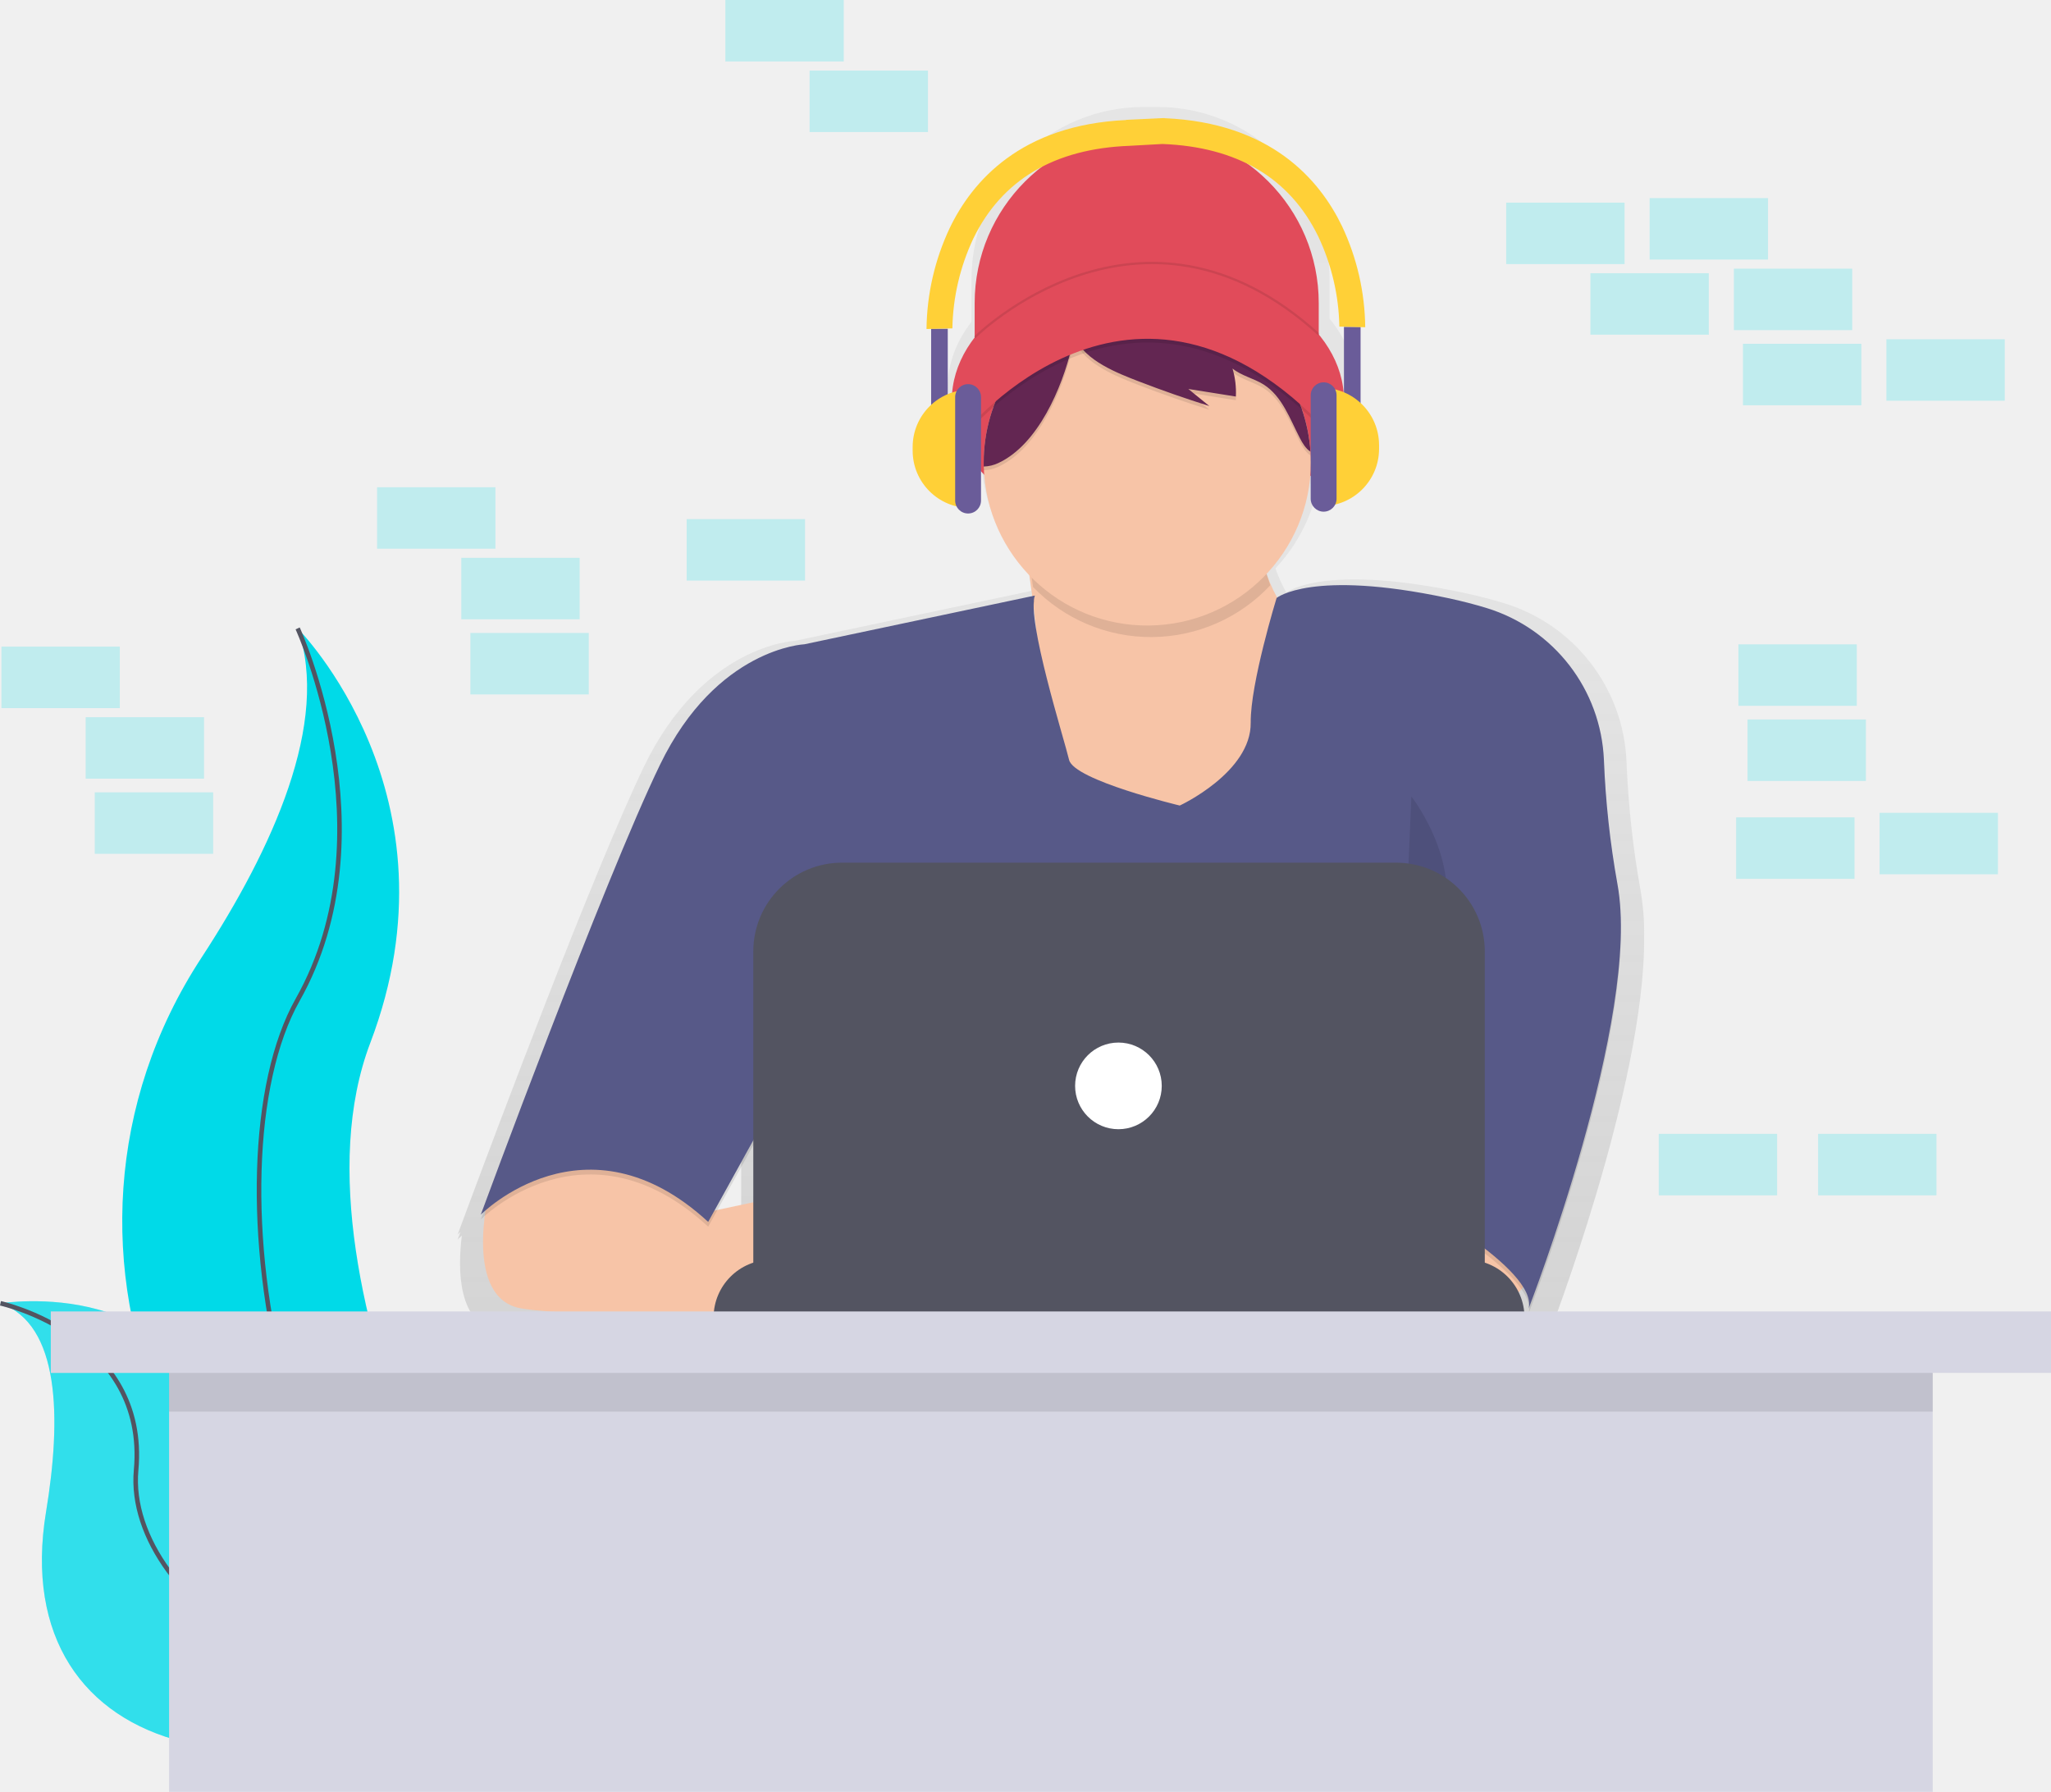
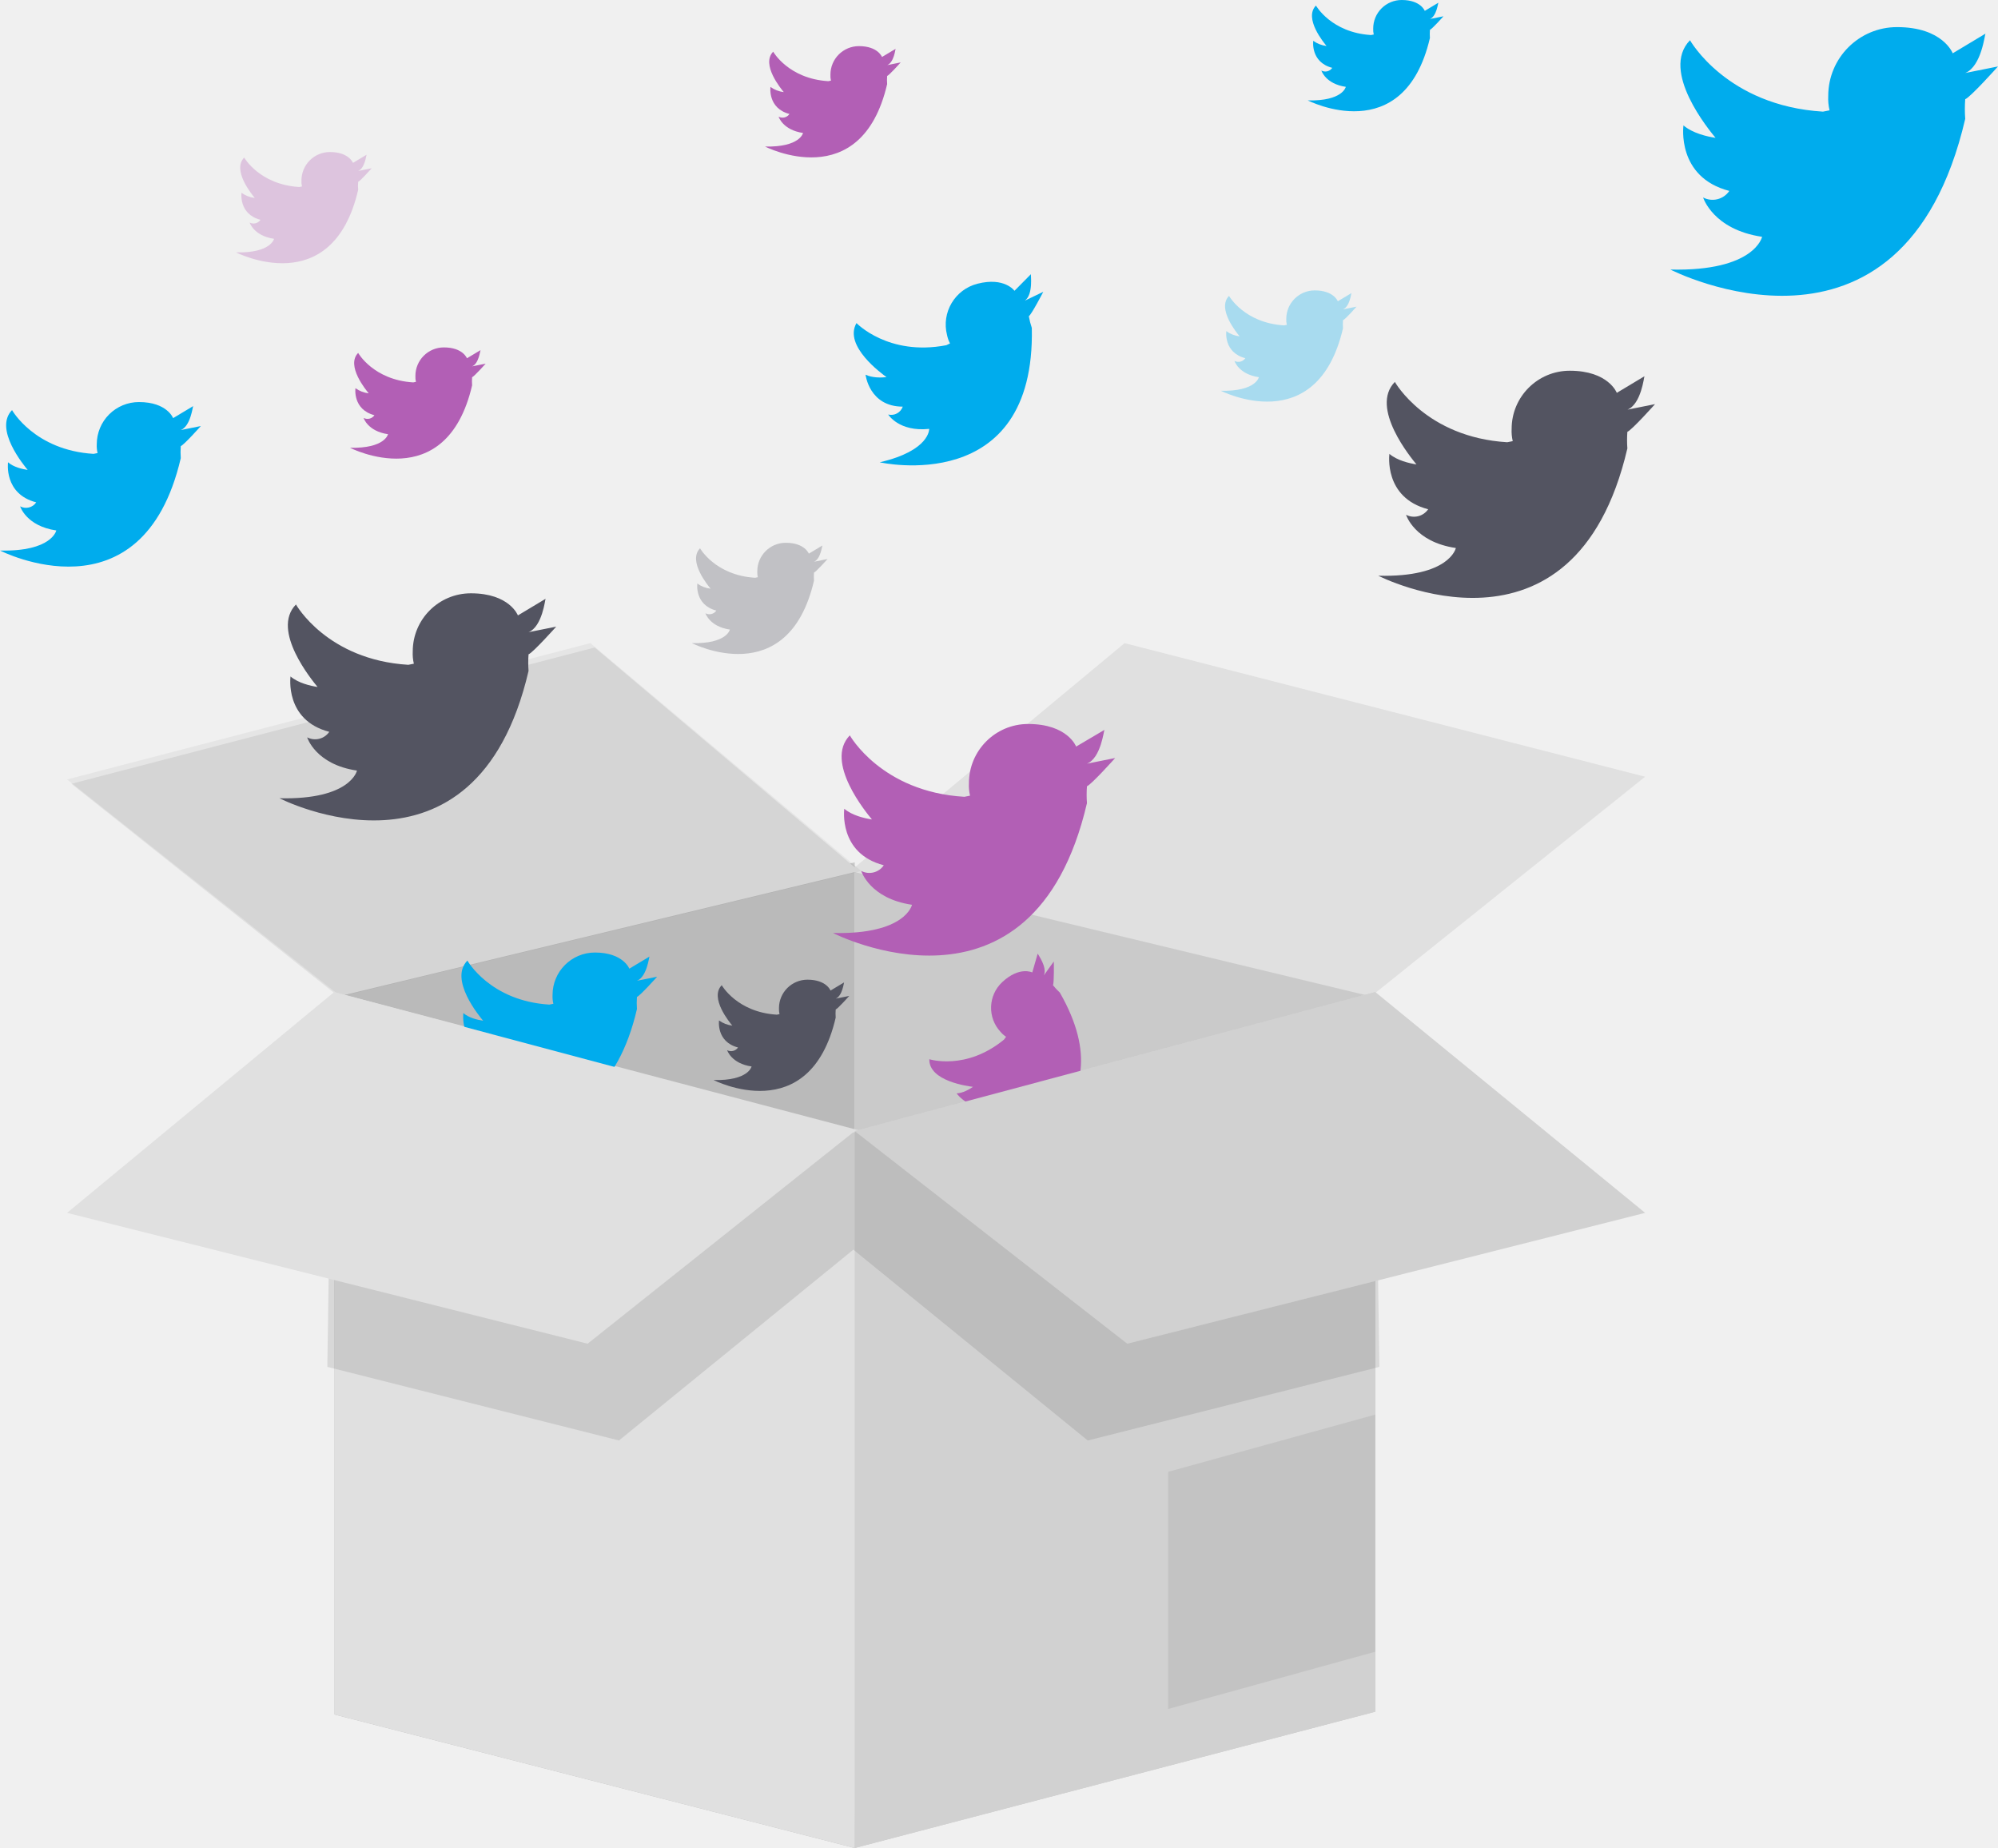
- <svg xmlns="http://www.w3.org/2000/svg" id="6088ba52-b752-42bb-ac91-0a74df332082" data-name="Layer 1" width="900.94" height="787" viewBox="0 0 900.94 787">
-   <defs>
-     <linearGradient id="33dd52eb-d837-4874-aadb-63a17bd6edfc" x1="611.05" y1="646" x2="611.05" y2="103.5" gradientUnits="userSpaceOnUse">
-       <stop offset="0" stop-color="gray" stop-opacity="0.25" />
-       <stop offset="0.54" stop-color="gray" stop-opacity="0.12" />
-       <stop offset="1" stop-color="gray" stop-opacity="0.1" />
-     </linearGradient>
-   </defs>
-   <rect x="763.63" y="283" width="52" height="27" fill="#00dae8" opacity="0.2" />
-   <rect x="767.63" y="316" width="52" height="27" fill="#00dae8" opacity="0.2" />
-   <rect x="724.63" y="87" width="52" height="27" fill="#00dae8" opacity="0.2" />
-   <rect x="761.63" y="118" width="52" height="27" fill="#00dae8" opacity="0.2" />
-   <rect x="661.63" y="89" width="52" height="27" fill="#00dae8" opacity="0.2" />
-   <rect x="828.63" y="149" width="52" height="27" fill="#00dae8" opacity="0.2" />
-   <rect x="765.63" y="151" width="52" height="27" fill="#00dae8" opacity="0.2" />
-   <rect x="698.63" y="120" width="52" height="27" fill="#00dae8" opacity="0.2" />
-   <rect x="825.63" y="357" width="52" height="27" fill="#00dae8" opacity="0.2" />
-   <rect x="762.63" y="359" width="52" height="27" fill="#00dae8" opacity="0.2" />
-   <path d="M280.17,332.5s73.29,73.29,31.92,182S383,804.14,383,804.14s-1.2-.18-3.43-.57C229.05,777,154.26,604.85,238,477,269.08,429.41,294.62,373.64,280.17,332.5Z" transform="translate(-149.42 -56.5)" fill="#00dae8" />
-   <path d="M280.17,332.5s41.37,89.84,0,163.12-7.09,279,102.84,308.52" transform="translate(-149.42 -56.5)" fill="none" stroke="#535461" stroke-miterlimit="10" stroke-width="2" />
-   <path d="M149.63,628.92s83.63-13.32,91.25,61.63S401.7,775.89,401.7,775.89s-1,.68-2.87,1.91c-126.49,83-247.4,52.89-229.17-57.36C176.43,679.45,175.87,638.28,149.63,628.92Z" transform="translate(-149.42 -56.5)" fill="#00dae8" />
-   <path d="M149.63,628.92s83.63-13.32,91.25,61.63S401.7,775.89,401.7,775.89s-1,.68-2.87,1.91c-126.49,83-247.4,52.89-229.17-57.36C176.43,679.45,175.87,638.28,149.63,628.92Z" transform="translate(-149.42 -56.5)" fill="#f5f5f5" opacity="0.2" />
-   <path d="M149.63,628.92s64.91,14.25,59.58,73.27S305.61,832,401.7,775.89" transform="translate(-149.42 -56.5)" fill="none" stroke="#535461" stroke-miterlimit="10" stroke-width="2" />
-   <rect x="0.63" y="284" width="52" height="27" fill="#00dae8" opacity="0.2" />
-   <rect x="37.63" y="315" width="52" height="27" fill="#00dae8" opacity="0.2" />
-   <rect x="318.63" width="52" height="27" fill="#00dae8" opacity="0.2" />
-   <rect x="728.63" y="498" width="52" height="27" fill="#00dae8" opacity="0.2" />
-   <rect x="41.63" y="348" width="52" height="27" fill="#00dae8" opacity="0.2" />
-   <rect x="355.63" y="31" width="52" height="27" fill="#00dae8" opacity="0.2" />
-   <rect x="165.63" y="214" width="52" height="27" fill="#00dae8" opacity="0.2" />
-   <rect x="202.63" y="245" width="52" height="27" fill="#00dae8" opacity="0.2" />
-   <rect x="301.63" y="228" width="52" height="27" fill="#00dae8" opacity="0.2" />
-   <rect x="206.63" y="278" width="52" height="27" fill="#00dae8" opacity="0.2" />
-   <rect x="798.63" y="498" width="52" height="27" fill="#00dae8" opacity="0.2" />
-   <path d="M870.07,447.61a412.25,412.25,0,0,1-6.18-56.71h0a76,76,0,0,0-53.46-69.38c-5.46-1.68-11.47-3.25-18.11-4.66-58.2-12.36-75.88-1.57-77.89-.15A74.63,74.63,0,0,1,710,307.1c-.1-.34-.19-.68-.29-1a74.51,74.51,0,0,0,19.91-44.89c9.71-9.84,15.38-21.72,15.38-34.51,0-11-4.2-21.32-11.55-30.25V179.07a75.57,75.57,0,0,0-75.57-75.57h-6.13a75.57,75.57,0,0,0-75.57,75.57v18.73c-6.67,8.61-10.45,18.44-10.45,28.88,0,12.52,5.44,24.16,14.78,33.88a74.52,74.52,0,0,0,20.74,46.34c.41,2.84.83,5.89,1.24,9.11L498.39,338s-40.14,1.65-66,55C410.52,438.19,367,554.29,354.11,588.85h0c-2.33,6.26-3.65,9.85-3.65,9.85s.43-.43,1.24-1.17l-1.24,3.37s.63-.64,1.83-1.69c-1.82,14.46-2.08,39.29,16.86,42.38,15.88,2.59,56.8,3.66,87.71,4.09v0H459c20.49.27,36.08.27,36.08.27v-.27H827.52v-3.41a22.91,22.91,0,0,0-1.83-9l.46-.56a18.25,18.25,0,0,1,3.45,8,8,8,0,0,1-.16.84l.2-.51a8.56,8.56,0,0,1-.2,2.71s42.65-109.89,42.19-175.51A111.17,111.17,0,0,0,870.07,447.61ZM604.22,330.86a76.25,76.25,0,0,1-1.06-9.48s0-.06,0-.09C603.53,324.38,603.89,327.58,604.22,330.86ZM475,566.9v26.19L458.6,596.6Z" transform="translate(-149.42 -56.5)" fill="url(#33dd52eb-d837-4874-aadb-63a17bd6edfc)" />
-   <path d="M503.71,57.57h0a75.57,75.57,0,0,1,75.57,75.57v32.24a0,0,0,0,1,0,0H428.14a0,0,0,0,1,0,0V133.14A75.57,75.57,0,0,1,503.71,57.57Z" fill="#e14b5a" />
-   <ellipse cx="504.24" cy="175.95" rx="86.14" ry="59.19" fill="#e14b5a" />
-   <path d="M598.44,289.79s18,94.07,0,119.44,55,35.41,55,35.41L729,417.16l10.57-67.65s-46-25.9-36.47-78.22Z" transform="translate(-149.42 -56.5)" fill="#f7c4a7" />
-   <path d="M821.46,606.89s4.76,20.61-21.14,24.31a146.45,146.45,0,0,1-46.08-.55l-5.71-51.77h60.25Z" transform="translate(-149.42 -56.5)" fill="#f7c4a7" />
-   <path d="M364.12,580.51S352.68,627,378.58,631.2s121,4.23,121,4.23v-55l-43.06,9.2L416.1,550.87Z" transform="translate(-149.42 -56.5)" fill="#f7c4a7" />
-   <path d="M604,320.18l-101.21,21.4s-38.58,1.59-63.42,52.85-78.75,197.66-78.75,197.66,46-46.51,99.89,3.17l35.94-65-7.93,103.06H767V584.69s58.13,31.18,53.91,48.62c0,0,49.75-128.18,39-186.43a396.18,396.18,0,0,1-5.94-54.5h0a73,73,0,0,0-51.38-66.67c-5.24-1.61-11-3.12-17.4-4.47-59.72-12.68-75,0-75,0s-11.57,37.64-11.36,54.7c.26,21.93-31.18,36.47-31.18,36.47s-46.51-11.1-48.62-20.08S600.28,330.75,604,320.18Z" transform="translate(-149.42 -56.5)" opacity="0.1" />
-   <path d="M604,318.07l-101.21,21.4s-38.58,1.59-63.42,52.85S360.61,590,360.61,590s46-46.51,99.89,3.17l35.94-65L488.51,631.2H767V582.58s58.13,31.18,53.91,48.62c0,0,49.75-128.18,39-186.43a396.18,396.18,0,0,1-5.94-54.5h0a73,73,0,0,0-51.38-66.67c-5.24-1.61-11-3.12-17.4-4.47-59.72-12.68-75,0-75,0s-11.57,37.64-11.36,54.7c.26,21.93-31.18,36.47-31.18,36.47s-46.51-11.1-48.62-20.08S600.28,328.64,604,318.07Z" transform="translate(-149.42 -56.5)" fill="#575988" />
-   <path d="M707.42,313.58a71.53,71.53,0,0,1-2.76-37.52L600,294.55s1.51,7.91,3.22,19.76a71.86,71.86,0,0,0,104.18-.73Z" transform="translate(-149.42 -56.5)" opacity="0.1" />
-   <path d="M725.27,259.67a71.88,71.88,0,0,1-143.73,1.74c0-.58,0-1.16,0-1.74a71.89,71.89,0,0,1,40.29-64.59q3.23-1.58,6.64-2.84a72.39,72.39,0,0,1,37-3.44h0a71.82,71.82,0,0,1,59.61,66.1Q725.27,257.27,725.27,259.67Z" transform="translate(-149.42 -56.5)" fill="#f7c4a7" />
-   <g opacity="0.1">
-     <path d="M628.36,193.93l.1-.06q-3.41,1.26-6.64,2.84a71.89,71.89,0,0,0-40.29,64.59c0,.58,0,1.16,0,1.74a16,16,0,0,0,6.45-1.55c17.52-8.18,28-33.2,32.16-50.65C621.64,204.59,623.05,197.55,628.36,193.93Z" transform="translate(-149.42 -56.5)" />
-     <path d="M683.37,195.94a71.28,71.28,0,0,0-17.87-5.51,23.06,23.06,0,0,1,12.83,8.06,32.86,32.86,0,0,1,3.93,7,72.07,72.07,0,0,0-60.45,1.25c4.51,9.89,18.5,15.28,27.84,18.89q15.34,5.92,31,10.83l-9.24-7.5,20.87,3.32a36.15,36.15,0,0,0-1.46-12.3c4,3.22,9.3,4.3,13.64,7,8.13,5.13,11.52,15,15.95,23.55,1.17,2.26,2.55,4.57,4.66,6A71.91,71.91,0,0,0,683.37,195.94Z" transform="translate(-149.42 -56.5)" />
-   </g>
-   <path d="M628.36,192.3l.1-.06q-3.41,1.26-6.64,2.84a71.89,71.89,0,0,0-40.29,64.59c0,.58,0,1.16,0,1.74a16,16,0,0,0,6.45-1.55c17.52-8.18,28-33.2,32.16-50.65C621.64,203,623.05,195.93,628.36,192.3Z" transform="translate(-149.42 -56.5)" fill="#632652" />
-   <path d="M683.37,194.32a71.28,71.28,0,0,0-17.87-5.51,23.06,23.06,0,0,1,12.83,8.06,32.86,32.86,0,0,1,3.93,7,72.07,72.07,0,0,0-60.45,1.25c4.51,9.89,18.5,15.28,27.84,18.89q15.34,5.92,31,10.83l-9.24-7.5,20.87,3.32a36.15,36.15,0,0,0-1.46-12.3c4,3.22,9.3,4.3,13.64,7,8.13,5.13,11.52,15,15.95,23.55,1.17,2.26,2.55,4.57,4.66,6A71.91,71.91,0,0,0,683.37,194.32Z" transform="translate(-149.42 -56.5)" fill="#632652" />
-   <path d="M573.33,247.82s74-92,159.61,0l-7.4-20.61s-40.17-58.66-68.7-46-56.55,21.67-56.55,21.67Z" transform="translate(-149.42 -56.5)" opacity="0.1" />
-   <path d="M573.33,246.19s74-92,159.61,0l-7.4-20.61s-40.17-58.66-68.7-46-56.55,21.67-56.55,21.67Z" transform="translate(-149.42 -56.5)" fill="#e14b5a" />
-   <path d="M512.55,444.38s-15.85,42.28,6.34,80.33-19.55,53.91-19.55,53.91" transform="translate(-149.42 -56.5)" opacity="0.1" />
-   <path d="M769.4,406.33s27.48,34.88,9.51,66.06S762,578.62,762,578.62" transform="translate(-149.42 -56.5)" opacity="0.1" />
-   <path d="M338.82,553.3H644.29a25.37,25.37,0,0,1,25.37,25.37v0a0,0,0,0,1,0,0H313.46a0,0,0,0,1,0,0v0A25.37,25.37,0,0,1,338.82,553.3Z" fill="#535461" />
-   <path d="M369.9,378.89H613.22a39,39,0,0,1,39,39V559.11a0,0,0,0,1,0,0H330.9a0,0,0,0,1,0,0V417.89A39,39,0,0,1,369.9,378.89Z" fill="#535461" />
-   <circle cx="491.29" cy="476.93" r="19.03" fill="#fff" />
-   <path d="M577.56,204.7s72.72-72.68,151.15-1.33" transform="translate(-149.42 -56.5)" fill="none" stroke="#000" stroke-miterlimit="10" opacity="0.1" />
-   <rect x="590.36" y="143.57" width="7.3" height="41.39" fill="#6a5c99" />
-   <path d="M580.62,170.35h0a25.16,25.16,0,0,1,25.16,25.16v1.62a25.16,25.16,0,0,1-25.16,25.16h0a0,0,0,0,1,0,0V170.35a0,0,0,0,1,0,0Z" fill="#ffd037" />
-   <rect x="575.75" y="167.92" width="11.36" height="56.81" rx="5.68" ry="5.68" fill="#6a5c99" />
-   <rect x="558.44" y="200.88" width="7.3" height="41.39" transform="translate(974.76 386.65) rotate(-180)" fill="#6a5c99" />
-   <path d="M550.32,227.66h0a25.16,25.16,0,0,1,25.16,25.16v1.62a25.16,25.16,0,0,1-25.16,25.16h0a0,0,0,0,1,0,0V227.66A0,0,0,0,1,550.32,227.66Z" transform="translate(976.38 450.76) rotate(180)" fill="#ffd037" />
-   <rect x="568.99" y="225.23" width="11.36" height="56.81" rx="5.68" ry="5.68" transform="translate(999.92 450.76) rotate(-180)" fill="#6a5c99" />
-   <path d="M738.92,155.83c-9.89-20.56-31.43-45.42-77.86-47.41v-.06l-.56,0h0l-16.45.78v.08c-46.12,2.12-67.56,26.89-77.42,47.38A106.59,106.59,0,0,0,556.41,201l5.68-.14,5.68-.13A96.65,96.65,0,0,1,577,161.21c12.52-25.72,35.56-39.39,68.47-40.66h0l14.55-.81h0C692.95,121,716,134.69,728.51,160.4a96.65,96.65,0,0,1,9.25,39.54l5.68.13,5.68.14A106.59,106.59,0,0,0,738.92,155.83Z" transform="translate(-149.42 -56.5)" fill="#ffd037" />
-   <rect x="74.28" y="579" width="774.71" height="208" fill="#d6d6e3" />
-   <rect x="74.28" y="593" width="774.71" height="27" opacity="0.1" />
-   <rect x="22.31" y="576" width="878.63" height="27" fill="#d6d6e3" />
+ <svg xmlns="http://www.w3.org/2000/svg" id="5315dcf4-9ab7-45f5-a3d8-2e76525705db" data-name="Layer 1" width="813.15" height="752" viewBox="0 0 813.15 752">
+   <polygon points="559.73 403.7 347.86 352.67 347.86 752 559.73 696.54 559.73 403.7" fill="#e0e0e0" />
+   <polygon points="559.73 403.7 347.86 352.67 347.86 752 559.73 696.54 559.73 403.7" opacity="0.1" />
+   <polygon points="135.99 403.7 347.86 352.67 347.86 752 135.99 697.65 135.99 403.7" fill="#e0e0e0" />
+   <polygon points="135.99 401.93 347.86 350.91 347.86 752 135.99 697.65 135.99 401.93" opacity="0.17" />
+   <polygon points="346.09 354.44 457.68 261.71 669.54 316.07 557.96 405.46 346.09 354.44" fill="#e0e0e0" />
+   <polygon points="29.05 318.94 137.76 405.46 349.62 354.44 242.03 263.48 29.05 318.94" fill="#e0e0e0" />
+   <polygon points="27.29 317.18 138.64 405.46 350.51 354.44 240.26 261.71 27.29 317.18" opacity="0.05" />
+   <polygon points="135.99 403.7 135.99 697.65 347.86 752 350.72 460.27 135.99 403.7" fill="#e0e0e0" />
+   <polygon points="559.73 696.54 347.86 752 347.86 460.27 559.73 403.7 559.73 696.54" fill="#e0e0e0" />
+   <polygon points="559.73 696.54 347.86 752 347.86 460.27 559.73 403.7 559.73 696.54" opacity="0.07" />
+   <polygon points="475.42 598.92 475.42 695.43 559.73 672.13 559.73 575.63 475.42 598.92" opacity="0.07" />
+   <polygon points="133.22 556.22 251.91 586.17 347.31 508.52 347.31 460.82 135.44 407.58 133.22 556.22" opacity="0.1" />
+   <polygon points="561.39 556.22 442.7 586.17 347.31 508.52 347.31 460.82 559.17 407.58 561.39 556.22" opacity="0.1" />
+   <path d="M452.66,473.1l8.21-1.64s-6.9,7.72-8.21,8.21h0a33.05,33.05,0,0,0,0,4.93c-15.77,67.69-73.93,37.79-73.93,37.79,21.19.49,23-8.21,23-8.21-12.32-1.81-14.79-9.86-14.79-9.86a5.08,5.08,0,0,0,6.57-1.64c-13.31-3.45-11.5-16.43-11.5-16.43,2.3,2,5.91,2.79,8.05,3.12-1.48-1.81-14-16.76-6.41-24.48,0,0,9.2,16.43,33.35,17.91l1.64-.33a12.89,12.89,0,0,1-.33-3.61,17.25,17.25,0,0,1,17.25-17.25c11.5,0,14,6.57,14,6.57l8.21-4.93C457.59,463.24,456.77,471.46,452.66,473.1Z" transform="translate(-193.43 -74)" fill="#00aced" />
+   <polygon points="135.99 403.7 27.29 493.55 239.15 546.79 347.86 460.27 135.99 403.7" fill="#e0e0e0" />
+   <path d="M618.25,470.91l4.06-5.65s.18,8.6-.34,9.65h0a27.47,27.47,0,0,0,2.79,3c28.77,50.08-23.53,64.86-23.53,64.86,13.16-11.71,9.33-18,9.33-18C602,530.62,596,527.12,596,527.12a4.22,4.22,0,0,0,3.06-4.72c-10,5.44-16.3-3.47-16.3-3.47,2.52-.1,5.18-1.65,6.66-2.66-1.92-.26-18-2.27-17.77-11.25,0,0,14.9,4.77,30.42-8l.81-1.13a10.71,10.71,0,0,1-2.25-2,14.33,14.33,0,0,1,.71-20.26c7-6.52,12.21-3.92,12.21-3.92l2.2-7.65C615.66,462.13,619.81,467.58,618.25,470.91Z" transform="translate(-193.43 -74)" fill="#b25fb5" />
+   <polygon points="559.73 403.7 669.54 493.55 458.78 546.79 347.86 460.27 559.73 403.7" fill="#e0e0e0" />
+   <polygon points="559.73 403.7 669.54 493.55 458.78 546.79 347.86 460.27 559.73 403.7" opacity="0.07" />
+   <path d="M610.52,196.35l7.51-3.61s-4.74,9.15-5.89,9.95h0a32.88,32.88,0,0,0,1.22,4.75c1.53,69.12-61.9,54.68-61.9,54.68,20.54-4.76,20.13-13.6,20.13-13.6-12.32,1.3-16.68-5.84-16.68-5.84a5,5,0,0,0,5.93-3.21c-13.68,0-15.14-13-15.14-13,2.7,1.33,6.39,1.23,8.53,1-1.87-1.38-17.6-12.7-12.22-22,0,0,12.93,13.56,36.56,9l1.5-.72a12.82,12.82,0,0,1-1.21-3.4,17.16,17.16,0,0,1,12.36-20.89c11.08-2.84,15.08,2.88,15.08,2.88l6.7-6.78C612.83,185.63,614.07,193.75,610.52,196.35Z" transform="translate(-193.43 -74)" fill="#00aced" />
+   <path d="M267,249l8.17-1.63s-6.86,7.68-8.17,8.17h0a32.88,32.88,0,0,0,0,4.9c-15.69,67.33-73.54,37.59-73.54,37.59,21.08.49,22.88-8.17,22.88-8.17-12.26-1.8-14.71-9.81-14.71-9.81a5,5,0,0,0,6.54-1.63C194.9,275,196.7,262.12,196.7,262.12c2.29,2,5.88,2.78,8,3.11-1.47-1.8-13.89-16.67-6.37-24.35,0,0,9.15,16.34,33.18,17.81l1.63-.33a12.82,12.82,0,0,1-.33-3.6A17.16,17.16,0,0,1,250,237.61c11.44,0,13.89,6.54,13.89,6.54l8.17-4.9C271.87,239.24,271.06,247.41,267,249Z" transform="translate(-193.43 -74)" fill="#00aced" />
+   <path d="M993.24,103.71l13.33-2.67s-11.2,12.53-13.33,13.33h0a53.64,53.64,0,0,0,0,8c-25.6,109.85-120,61.32-120,61.32,34.39.8,37.33-13.33,37.33-13.33-20-2.93-24-16-24-16a8.24,8.24,0,0,0,10.66-2.67c-21.6-5.6-18.66-26.66-18.66-26.66,3.73,3.2,9.6,4.53,13.06,5.07-2.4-2.93-22.66-27.2-10.4-39.73,0,0,14.93,26.66,54.12,29.06l2.67-.53a20.92,20.92,0,0,1-.53-5.87,28,28,0,0,1,28-28c18.66,0,22.66,10.66,22.66,10.66l13.33-8C1001.24,87.71,999.91,101,993.24,103.71Z" transform="translate(-193.43 -74)" fill="#00aced" />
+   <path d="M775.38,81.73l5.52-1.1s-4.64,5.19-5.52,5.52h0a22.21,22.21,0,0,0,0,3.31c-10.6,45.5-49.69,25.4-49.69,25.4,14.25.33,15.46-5.52,15.46-5.52-8.28-1.21-9.94-6.63-9.94-6.63a3.41,3.41,0,0,0,4.42-1.1c-8.94-2.32-7.73-11-7.73-11a11.48,11.48,0,0,0,5.41,2.1c-1-1.21-9.39-11.26-4.31-16.45,0,0,6.18,11,22.42,12l1.1-.22a8.66,8.66,0,0,1-.22-2.43A11.59,11.59,0,0,1,763.9,74c7.73,0,9.39,4.42,9.39,4.42l5.52-3.31C778.69,75.1,778.14,80.63,775.38,81.73Z" transform="translate(-193.43 -74)" fill="#00aced" />
+   <path d="M524.71,302.58l5.52-1.1s-4.64,5.19-5.52,5.52h0a22.21,22.21,0,0,0,0,3.31c-10.6,45.5-49.69,25.4-49.69,25.4,14.25.33,15.46-5.52,15.46-5.52-8.28-1.21-9.94-6.63-9.94-6.63a3.41,3.41,0,0,0,4.42-1.1c-8.94-2.32-7.73-11-7.73-11a11.48,11.48,0,0,0,5.41,2.1c-1-1.21-9.39-11.26-4.31-16.45,0,0,6.18,11,22.42,12l1.1-.22a8.66,8.66,0,0,1-.22-2.43,11.59,11.59,0,0,1,11.59-11.59c7.73,0,9.39,4.42,9.39,4.42l5.52-3.31C528,296,527.47,301.48,524.71,302.58Z" transform="translate(-193.43 -74)" fill="#535461" opacity="0.3" />
+   <path d="M740,199.89l5.52-1.1S740.93,204,740,204.3h0a22.21,22.21,0,0,0,0,3.31c-10.6,45.5-49.69,25.4-49.69,25.4,14.25.33,15.46-5.52,15.46-5.52-8.28-1.21-9.94-6.63-9.94-6.63a3.41,3.41,0,0,0,4.42-1.1c-8.94-2.32-7.73-11-7.73-11a11.48,11.48,0,0,0,5.41,2.1c-1-1.21-9.39-11.26-4.31-16.45,0,0,6.18,11,22.42,12l1.1-.22a8.66,8.66,0,0,1-.22-2.43,11.59,11.59,0,0,1,11.59-11.59c7.73,0,9.39,4.42,9.39,4.42l5.52-3.31C743.36,193.26,742.8,198.78,740,199.89Z" transform="translate(-193.43 -74)" fill="#00aced" opacity="0.3" />
+   <path d="M635.8,384.76l11.48-2.3s-9.65,10.8-11.48,11.48h0a46.21,46.21,0,0,0,0,6.89c-22.05,94.63-103.36,52.83-103.36,52.83,29.63.69,32.16-11.48,32.16-11.48-17.23-2.53-20.67-13.78-20.67-13.78a7.1,7.1,0,0,0,9.19-2.3c-18.6-4.82-16.08-23-16.08-23,3.22,2.76,8.27,3.9,11.25,4.36-2.07-2.53-19.52-23.43-9-34.22,0,0,12.86,23,46.63,25l2.3-.46a18,18,0,0,1-.46-5.05,24.11,24.11,0,0,1,24.12-24.12c16.08,0,19.52,9.19,19.52,9.19L642.92,371C642.69,371,641.54,382.47,635.8,384.76Z" transform="translate(-193.43 -74)" fill="#b25fb5" />
+   <path d="M554.52,100.5,560,99.4s-4.64,5.19-5.52,5.52h0a22.21,22.21,0,0,0,0,3.31c-10.6,45.5-49.69,25.4-49.69,25.4,14.25.33,15.46-5.52,15.46-5.52-8.28-1.21-9.94-6.63-9.94-6.63a3.41,3.41,0,0,0,4.42-1.1c-8.94-2.32-7.73-11-7.73-11a11.48,11.48,0,0,0,5.41,2.1c-1-1.21-9.39-11.26-4.31-16.45,0,0,6.18,11,22.42,12l1.1-.22a8.66,8.66,0,0,1-.22-2.43A11.59,11.59,0,0,1,543,92.77c7.73,0,9.39,4.42,9.39,4.42l5.52-3.31C557.84,93.88,557.29,99.4,554.52,100.5Z" transform="translate(-193.43 -74)" fill="#b25fb5" />
+   <path d="M385.57,223.08l5.52-1.1s-4.64,5.19-5.52,5.52h0a22.21,22.21,0,0,0,0,3.31c-10.6,45.5-49.69,25.4-49.69,25.4,14.25.33,15.46-5.52,15.46-5.52-8.28-1.21-9.94-6.63-9.94-6.63a3.41,3.41,0,0,0,4.42-1.1c-8.94-2.32-7.73-11-7.73-11a11.48,11.48,0,0,0,5.41,2.1c-1-1.21-9.39-11.26-4.31-16.45,0,0,6.18,11,22.42,12l1.1-.22a8.66,8.66,0,0,1-.22-2.43,11.59,11.59,0,0,1,11.59-11.59c7.73,0,9.39,4.42,9.39,4.42l5.52-3.31C388.88,216.45,388.33,222,385.57,223.08Z" transform="translate(-193.43 -74)" fill="#b25fb5" />
+   <path d="M339.19,143.57l5.52-1.1s-4.64,5.19-5.52,5.52h0a22.21,22.21,0,0,0,0,3.31c-10.6,45.5-49.69,25.4-49.69,25.4,14.25.33,15.46-5.52,15.46-5.52-8.28-1.21-9.94-6.63-9.94-6.63a3.41,3.41,0,0,0,4.42-1.1c-8.94-2.32-7.73-11-7.73-11a11.48,11.48,0,0,0,5.41,2.1c-1-1.21-9.39-11.26-4.31-16.45,0,0,6.18,11,22.42,12l1.1-.22a8.66,8.66,0,0,1-.22-2.43,11.59,11.59,0,0,1,11.59-11.59c7.73,0,9.39,4.42,9.39,4.42l5.52-3.31C342.5,136.94,342,142.47,339.19,143.57Z" transform="translate(-193.43 -74)" fill="#b25fb5" opacity="0.3" />
+   <path d="M533.54,480.37l5.52-1.1s-4.64,5.19-5.52,5.52h0a22.21,22.21,0,0,0,0,3.31c-10.6,45.5-49.69,25.4-49.69,25.4,14.25.33,15.46-5.52,15.46-5.52-8.28-1.21-9.94-6.63-9.94-6.63a3.41,3.41,0,0,0,4.42-1.1c-8.94-2.32-7.73-11-7.73-11a11.48,11.48,0,0,0,5.41,2.1c-1-1.21-9.39-11.26-4.31-16.45,0,0,6.18,11,22.42,12l1.1-.22a8.66,8.66,0,0,1-.22-2.43,11.59,11.59,0,0,1,11.59-11.59c7.73,0,9.39,4.42,9.39,4.42l5.52-3.31C536.86,473.75,536.3,479.27,533.54,480.37Z" transform="translate(-193.43 -74)" fill="#535461" />
+   <path d="M855.77,240.7,867,238.45s-9.46,10.59-11.26,11.26h0a45.32,45.32,0,0,0,0,6.76c-21.63,92.81-101.37,51.81-101.37,51.81C783.46,309,785.94,297,785.94,297c-16.9-2.48-20.27-13.52-20.27-13.52a7,7,0,0,0,9-2.25c-18.25-4.73-15.77-22.53-15.77-22.53,3.15,2.7,8.11,3.83,11,4.28-2-2.48-19.15-23-8.79-33.57,0,0,12.62,22.53,45.73,24.55l2.25-.45a17.67,17.67,0,0,1-.45-5,23.65,23.65,0,0,1,23.65-23.65c15.77,0,19.15,9,19.15,9l11.26-6.76C862.53,227.18,861.4,238.45,855.77,240.7Z" transform="translate(-193.43 -74)" fill="#535461" />
+   <path d="M408.54,331.25,419.8,329s-9.46,10.59-11.26,11.26h0a45.32,45.32,0,0,0,0,6.76c-21.63,92.81-101.37,51.81-101.37,51.81,29.06.68,31.54-11.26,31.54-11.26-16.9-2.48-20.27-13.52-20.27-13.52a7,7,0,0,0,9-2.25c-18.25-4.73-15.77-22.53-15.77-22.53,3.15,2.7,8.11,3.83,11,4.28-2-2.48-19.15-23-8.79-33.57,0,0,12.62,22.53,45.73,24.55l2.25-.45a17.67,17.67,0,0,1-.45-5,23.65,23.65,0,0,1,23.65-23.65c15.77,0,19.15,9,19.15,9l11.26-6.76C415.3,317.73,414.17,329,408.54,331.25Z" transform="translate(-193.43 -74)" fill="#535461" />
</svg>
